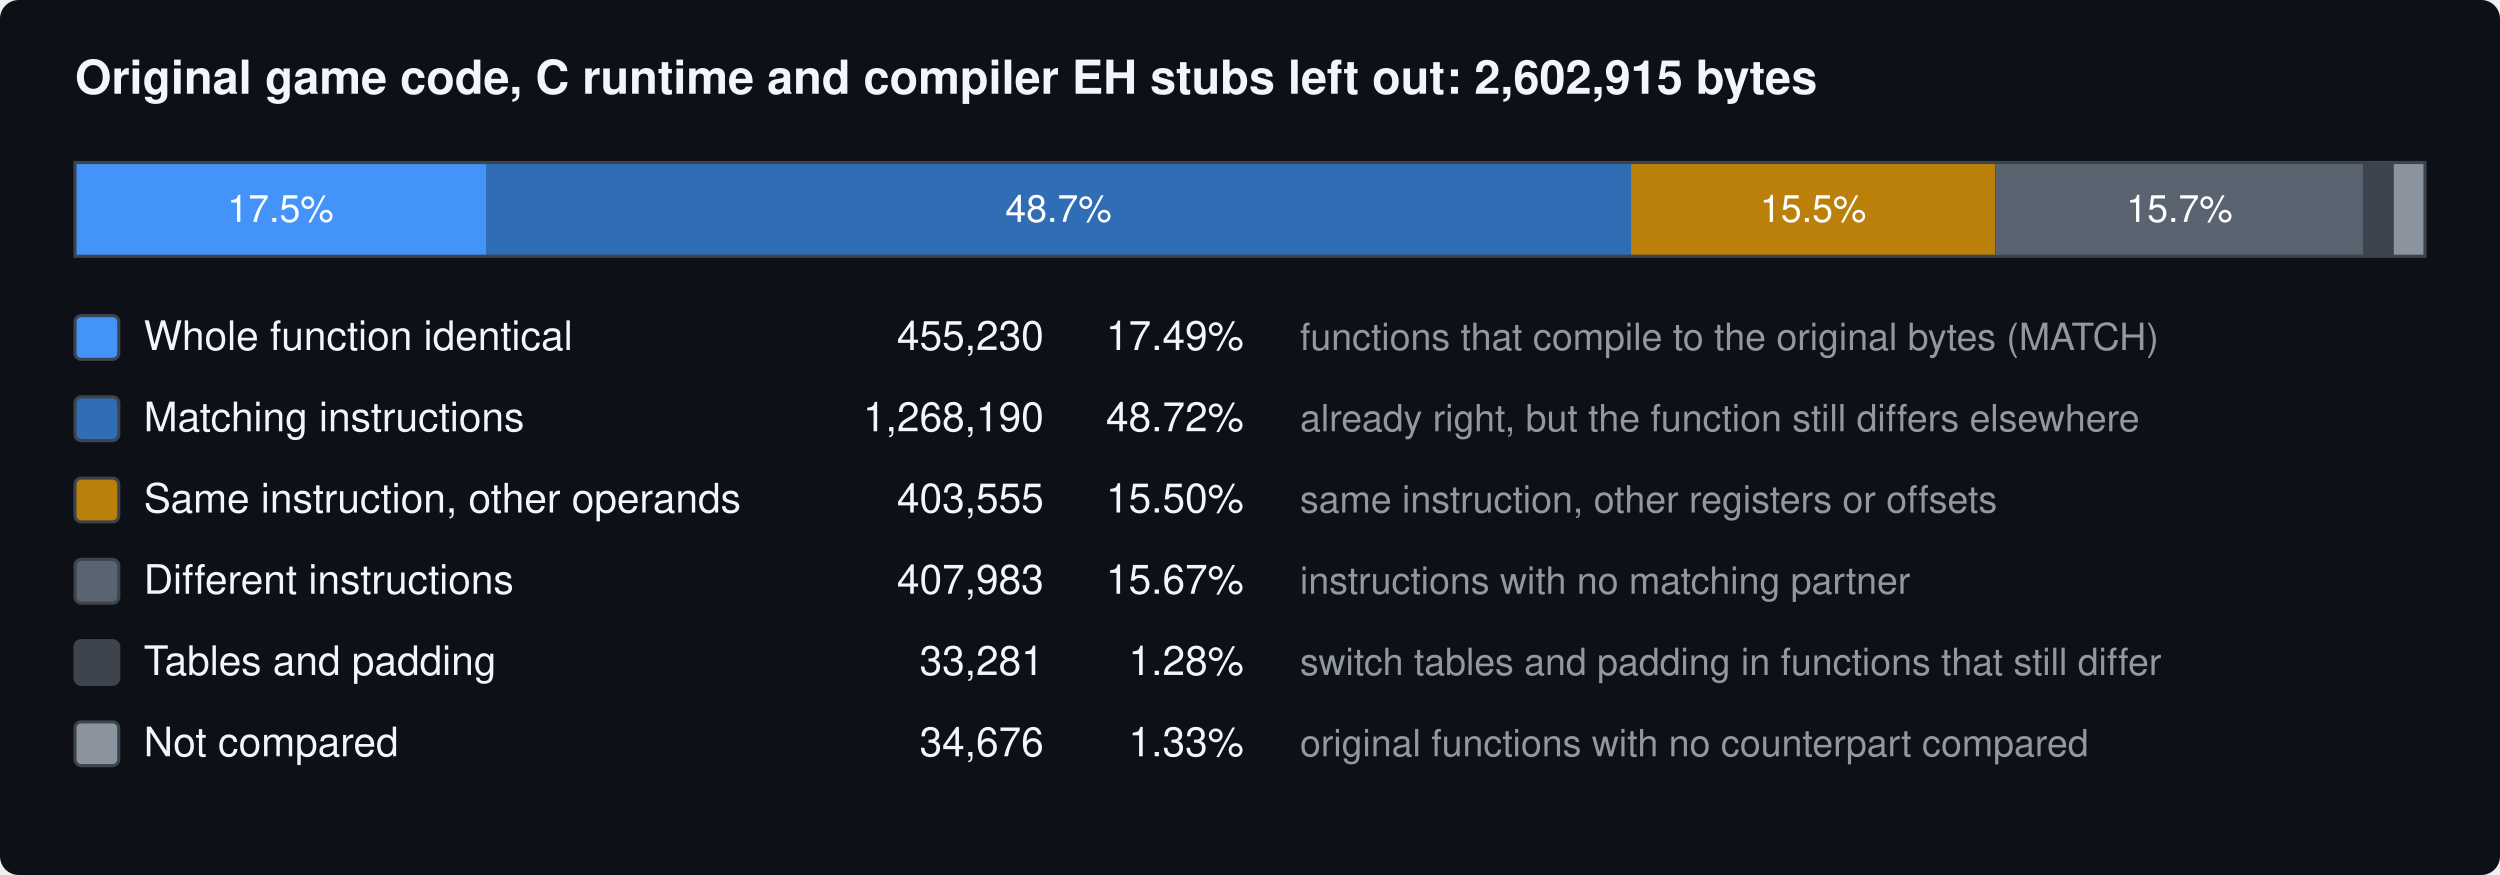
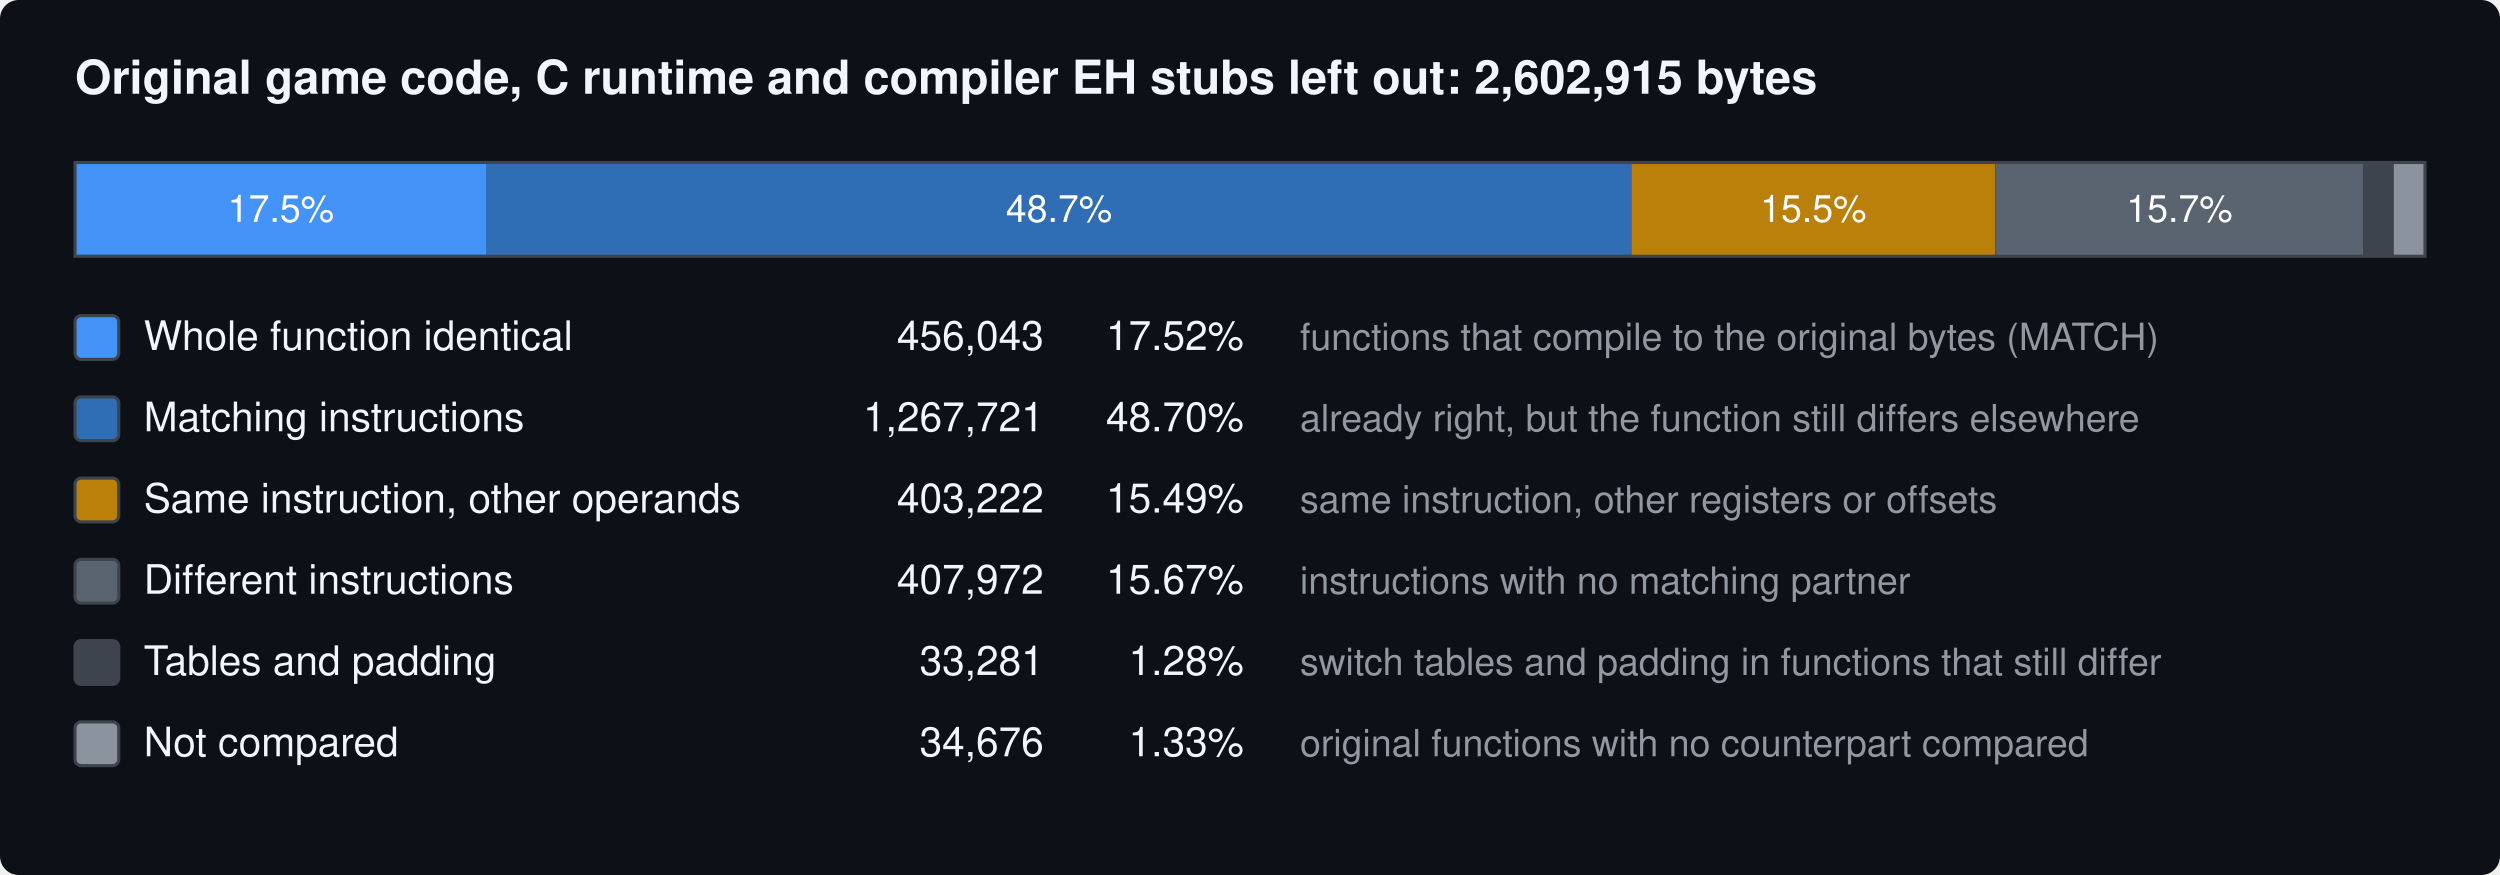
<svg xmlns="http://www.w3.org/2000/svg" width="800" height="280" viewBox="0 0 800 280" font-family="system-ui, -apple-system, Segoe UI, Helvetica, Arial, sans-serif">
  <rect width="800" height="280" rx="6" fill="#0d1117" />
  <text x="24" y="30" font-size="15" font-weight="600" fill="#f0f6fc">Original game code, C runtime and compiler EH stubs left out: 2,602,915 bytes</text>
-   <rect x="24.00" y="52" width="131.52" height="30" fill="#4493f8" />
-   <text x="89.76" y="71" font-size="12" text-anchor="middle" fill="#ffffff">17.5%</text>
-   <rect x="155.52" y="52" width="366.39" height="30" fill="#2f6eb5" />
-   <text x="338.71" y="71" font-size="12" text-anchor="middle" fill="#ffffff">48.7%</text>
-   <rect x="521.91" y="52" width="116.59" height="30" fill="#bb8009" />
-   <text x="580.20" y="71" font-size="12" text-anchor="middle" fill="#ffffff">15.5%</text>
+   <rect x="24.00" y="52" width="131.75" height="30" fill="#4493f8" />
+   <text x="89.88" y="71" font-size="12" text-anchor="middle" fill="#ffffff">17.5%</text>
+   <rect x="155.75" y="52" width="366.25" height="30" fill="#2f6eb5" />
+   <text x="338.88" y="71" font-size="12" text-anchor="middle" fill="#ffffff">48.7%</text>
+   <rect x="522.01" y="52" width="116.49" height="30" fill="#bb8009" />
+   <text x="580.25" y="71" font-size="12" text-anchor="middle" fill="#ffffff">15.5%</text>
  <rect x="638.50" y="52" width="117.87" height="30" fill="#5a6370" />
  <text x="697.43" y="71" font-size="12" text-anchor="middle" fill="#ffffff">15.7%</text>
  <rect x="756.37" y="52" width="9.62" height="30" fill="#3d444d" />
  <rect x="765.98" y="52" width="10.02" height="30" fill="#8b949e" />
  <rect x="24" y="52" width="752" height="30" fill="none" stroke="#3d444d" />
  <rect x="24" y="101" width="14" height="14" rx="2" fill="#4493f8" stroke="#3d444d" />
  <text x="46" y="112" font-size="13" fill="#f0f6fc">Whole function identical</text>
-   <text x="334" y="112" font-size="13" text-anchor="end" fill="#f0f6fc">455,230</text>
-   <text x="398" y="112" font-size="13" text-anchor="end" fill="#f0f6fc">17.49%</text>
+   <text x="334" y="112" font-size="13" text-anchor="end" fill="#f0f6fc">456,043</text>
+   <text x="398" y="112" font-size="13" text-anchor="end" fill="#f0f6fc">17.52%</text>
  <text x="416" y="112" font-size="12" fill="#9198a1">functions that compile to the original bytes (MATCH)</text>
  <rect x="24" y="127" width="14" height="14" rx="2" fill="#2f6eb5" stroke="#3d444d" />
  <text x="46" y="138" font-size="13" fill="#f0f6fc">Matching instructions</text>
-   <text x="334" y="138" font-size="13" text-anchor="end" fill="#f0f6fc">1,268,190</text>
-   <text x="398" y="138" font-size="13" text-anchor="end" fill="#f0f6fc">48.72%</text>
+   <text x="334" y="138" font-size="13" text-anchor="end" fill="#f0f6fc">1,267,721</text>
+   <text x="398" y="138" font-size="13" text-anchor="end" fill="#f0f6fc">48.70%</text>
  <text x="416" y="138" font-size="12" fill="#9198a1">already right, but the function still differs elsewhere</text>
  <rect x="24" y="153" width="14" height="14" rx="2" fill="#bb8009" stroke="#3d444d" />
  <text x="46" y="164" font-size="13" fill="#f0f6fc">Same instruction, other operands</text>
-   <text x="334" y="164" font-size="13" text-anchor="end" fill="#f0f6fc">403,555</text>
-   <text x="398" y="164" font-size="13" text-anchor="end" fill="#f0f6fc">15.50%</text>
+   <text x="334" y="164" font-size="13" text-anchor="end" fill="#f0f6fc">403,222</text>
+   <text x="398" y="164" font-size="13" text-anchor="end" fill="#f0f6fc">15.49%</text>
  <text x="416" y="164" font-size="12" fill="#9198a1">same instruction, other registers or offsets</text>
  <rect x="24" y="179" width="14" height="14" rx="2" fill="#5a6370" stroke="#3d444d" />
  <text x="46" y="190" font-size="13" fill="#f0f6fc">Different instructions</text>
-   <text x="334" y="190" font-size="13" text-anchor="end" fill="#f0f6fc">407,983</text>
+   <text x="334" y="190" font-size="13" text-anchor="end" fill="#f0f6fc">407,972</text>
  <text x="398" y="190" font-size="13" text-anchor="end" fill="#f0f6fc">15.67%</text>
  <text x="416" y="190" font-size="12" fill="#9198a1">instructions with no matching partner</text>
  <rect x="24" y="205" width="14" height="14" rx="2" fill="#3d444d" stroke="#3d444d" />
  <text x="46" y="216" font-size="13" fill="#f0f6fc">Tables and padding</text>
  <text x="334" y="216" font-size="13" text-anchor="end" fill="#f0f6fc">33,281</text>
  <text x="398" y="216" font-size="13" text-anchor="end" fill="#f0f6fc">1.28%</text>
  <text x="416" y="216" font-size="12" fill="#9198a1">switch tables and padding in functions that still differ</text>
  <rect x="24" y="231" width="14" height="14" rx="2" fill="#8b949e" stroke="#3d444d" />
  <text x="46" y="242" font-size="13" fill="#f0f6fc">Not compared</text>
  <text x="334" y="242" font-size="13" text-anchor="end" fill="#f0f6fc">34,676</text>
  <text x="398" y="242" font-size="13" text-anchor="end" fill="#f0f6fc">1.33%</text>
  <text x="416" y="242" font-size="12" fill="#9198a1">original functions with no counterpart compared</text>
</svg>
